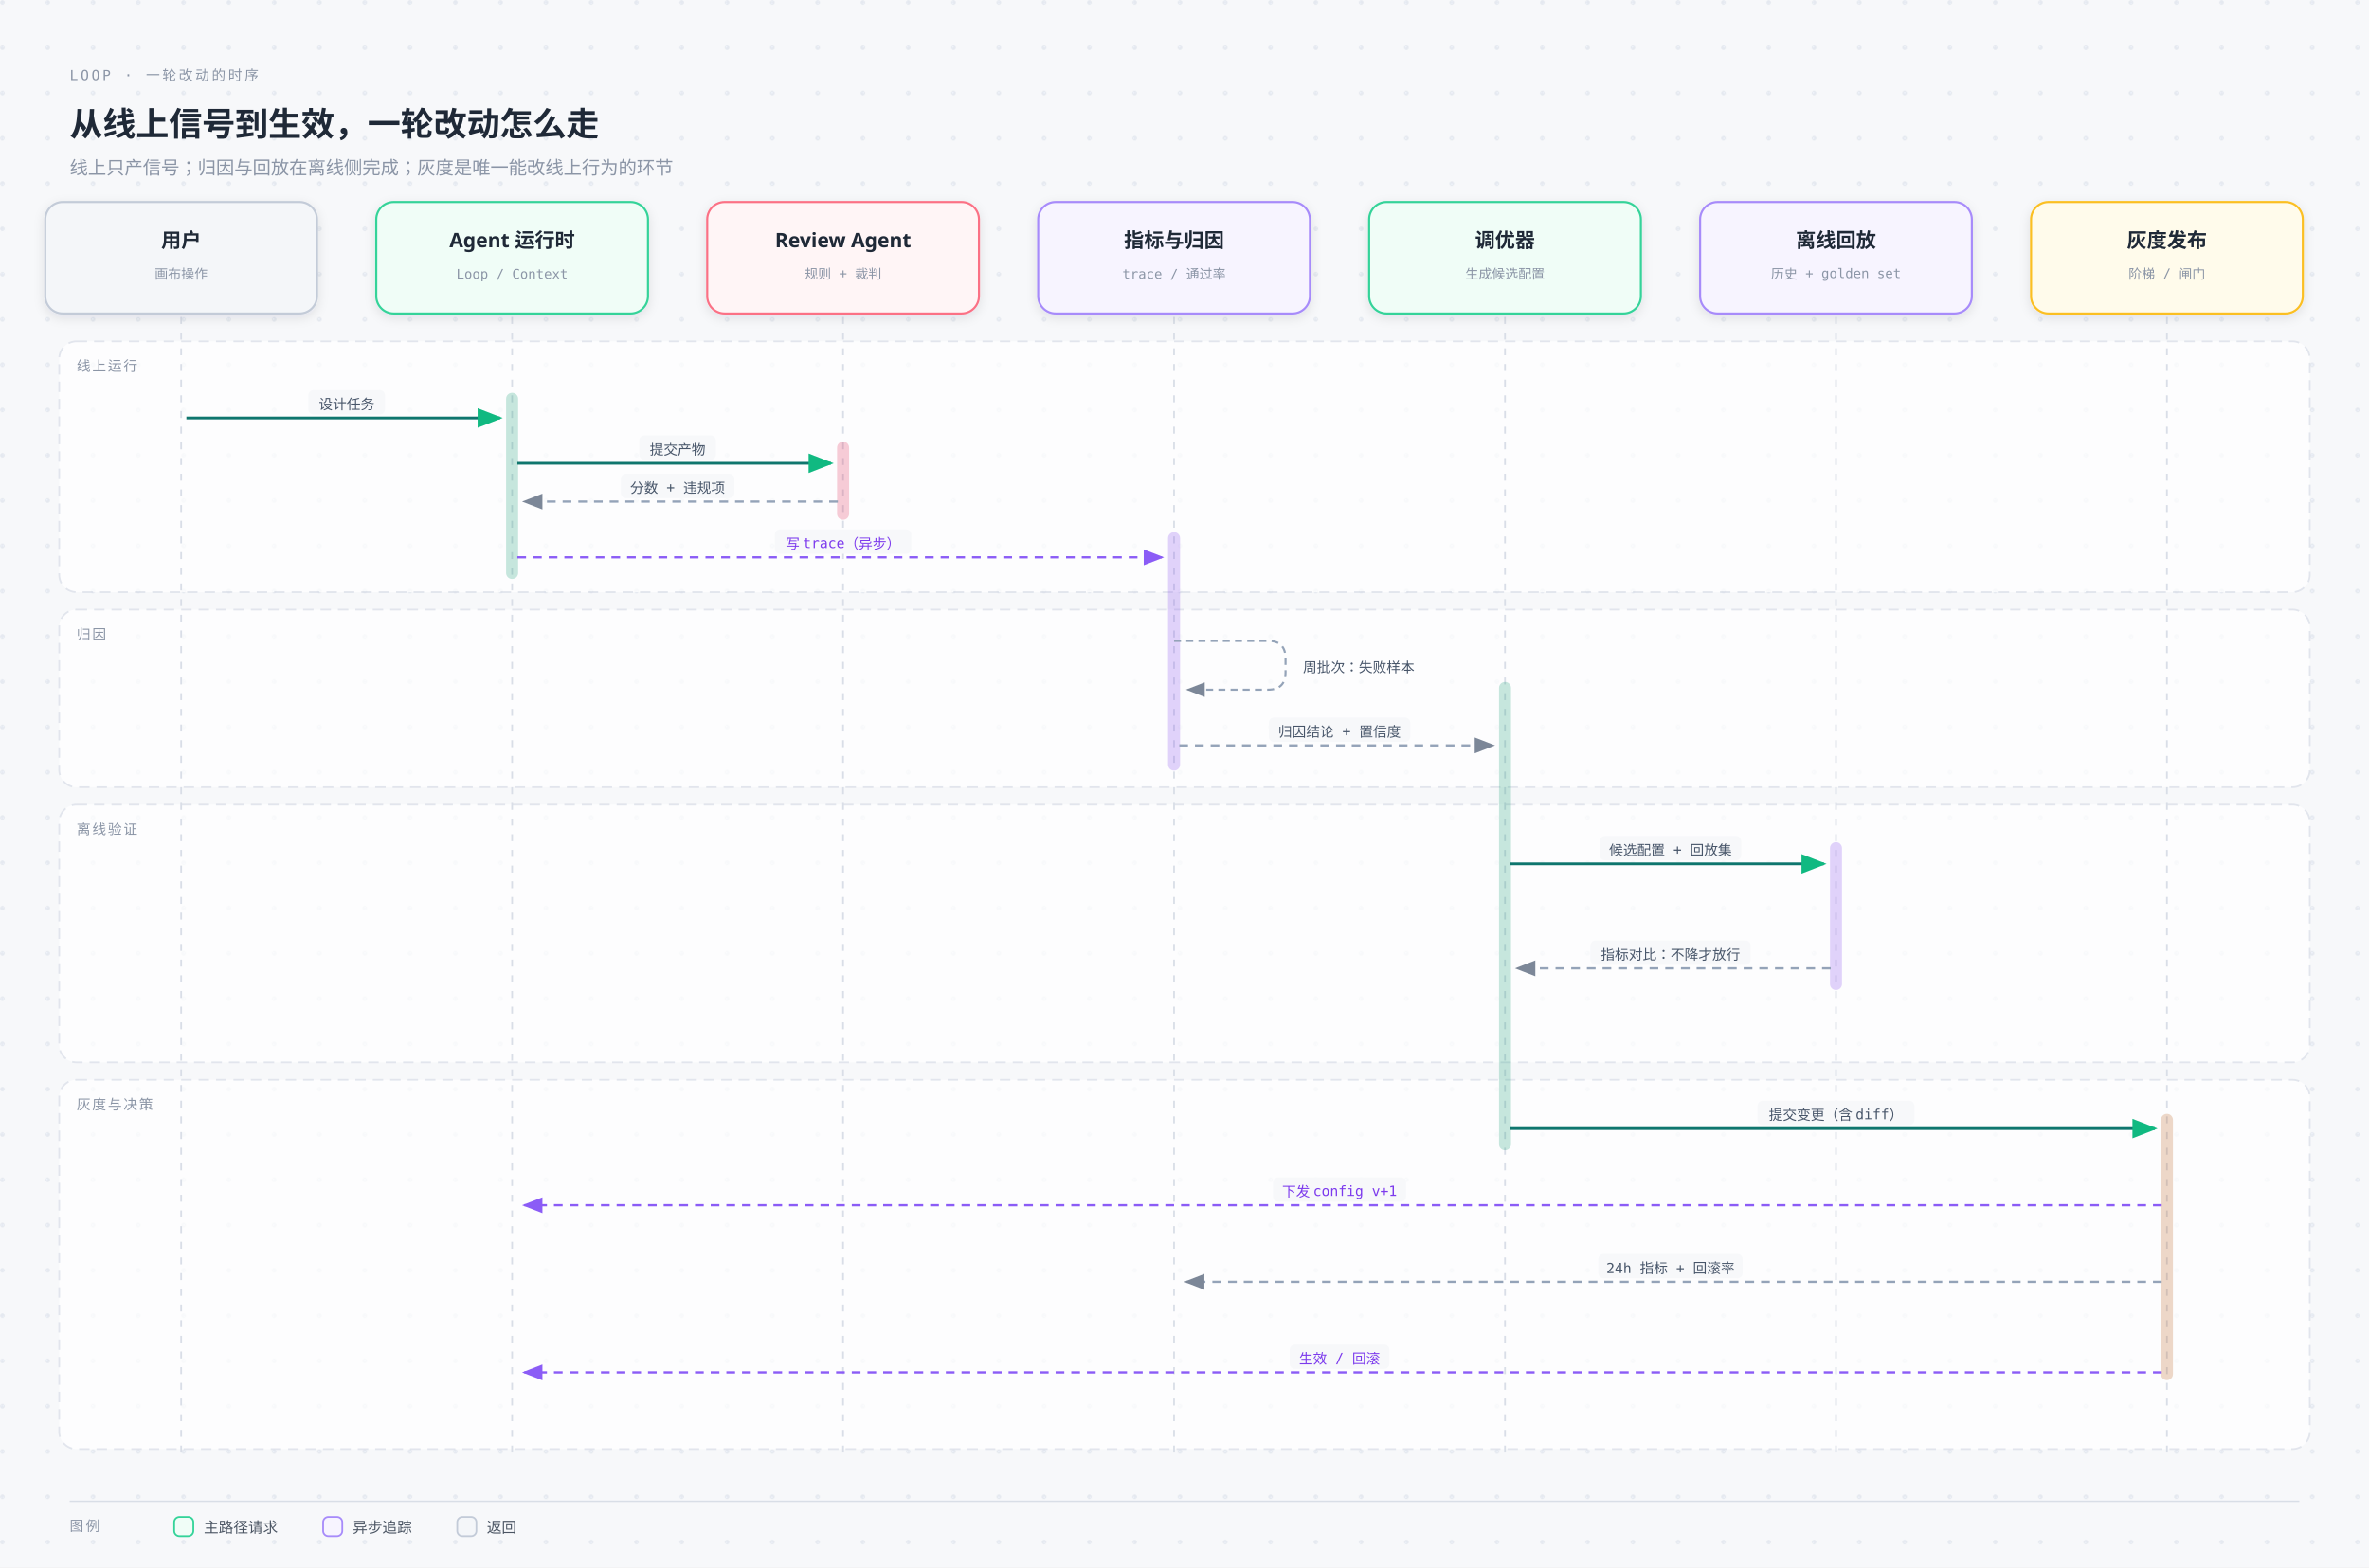
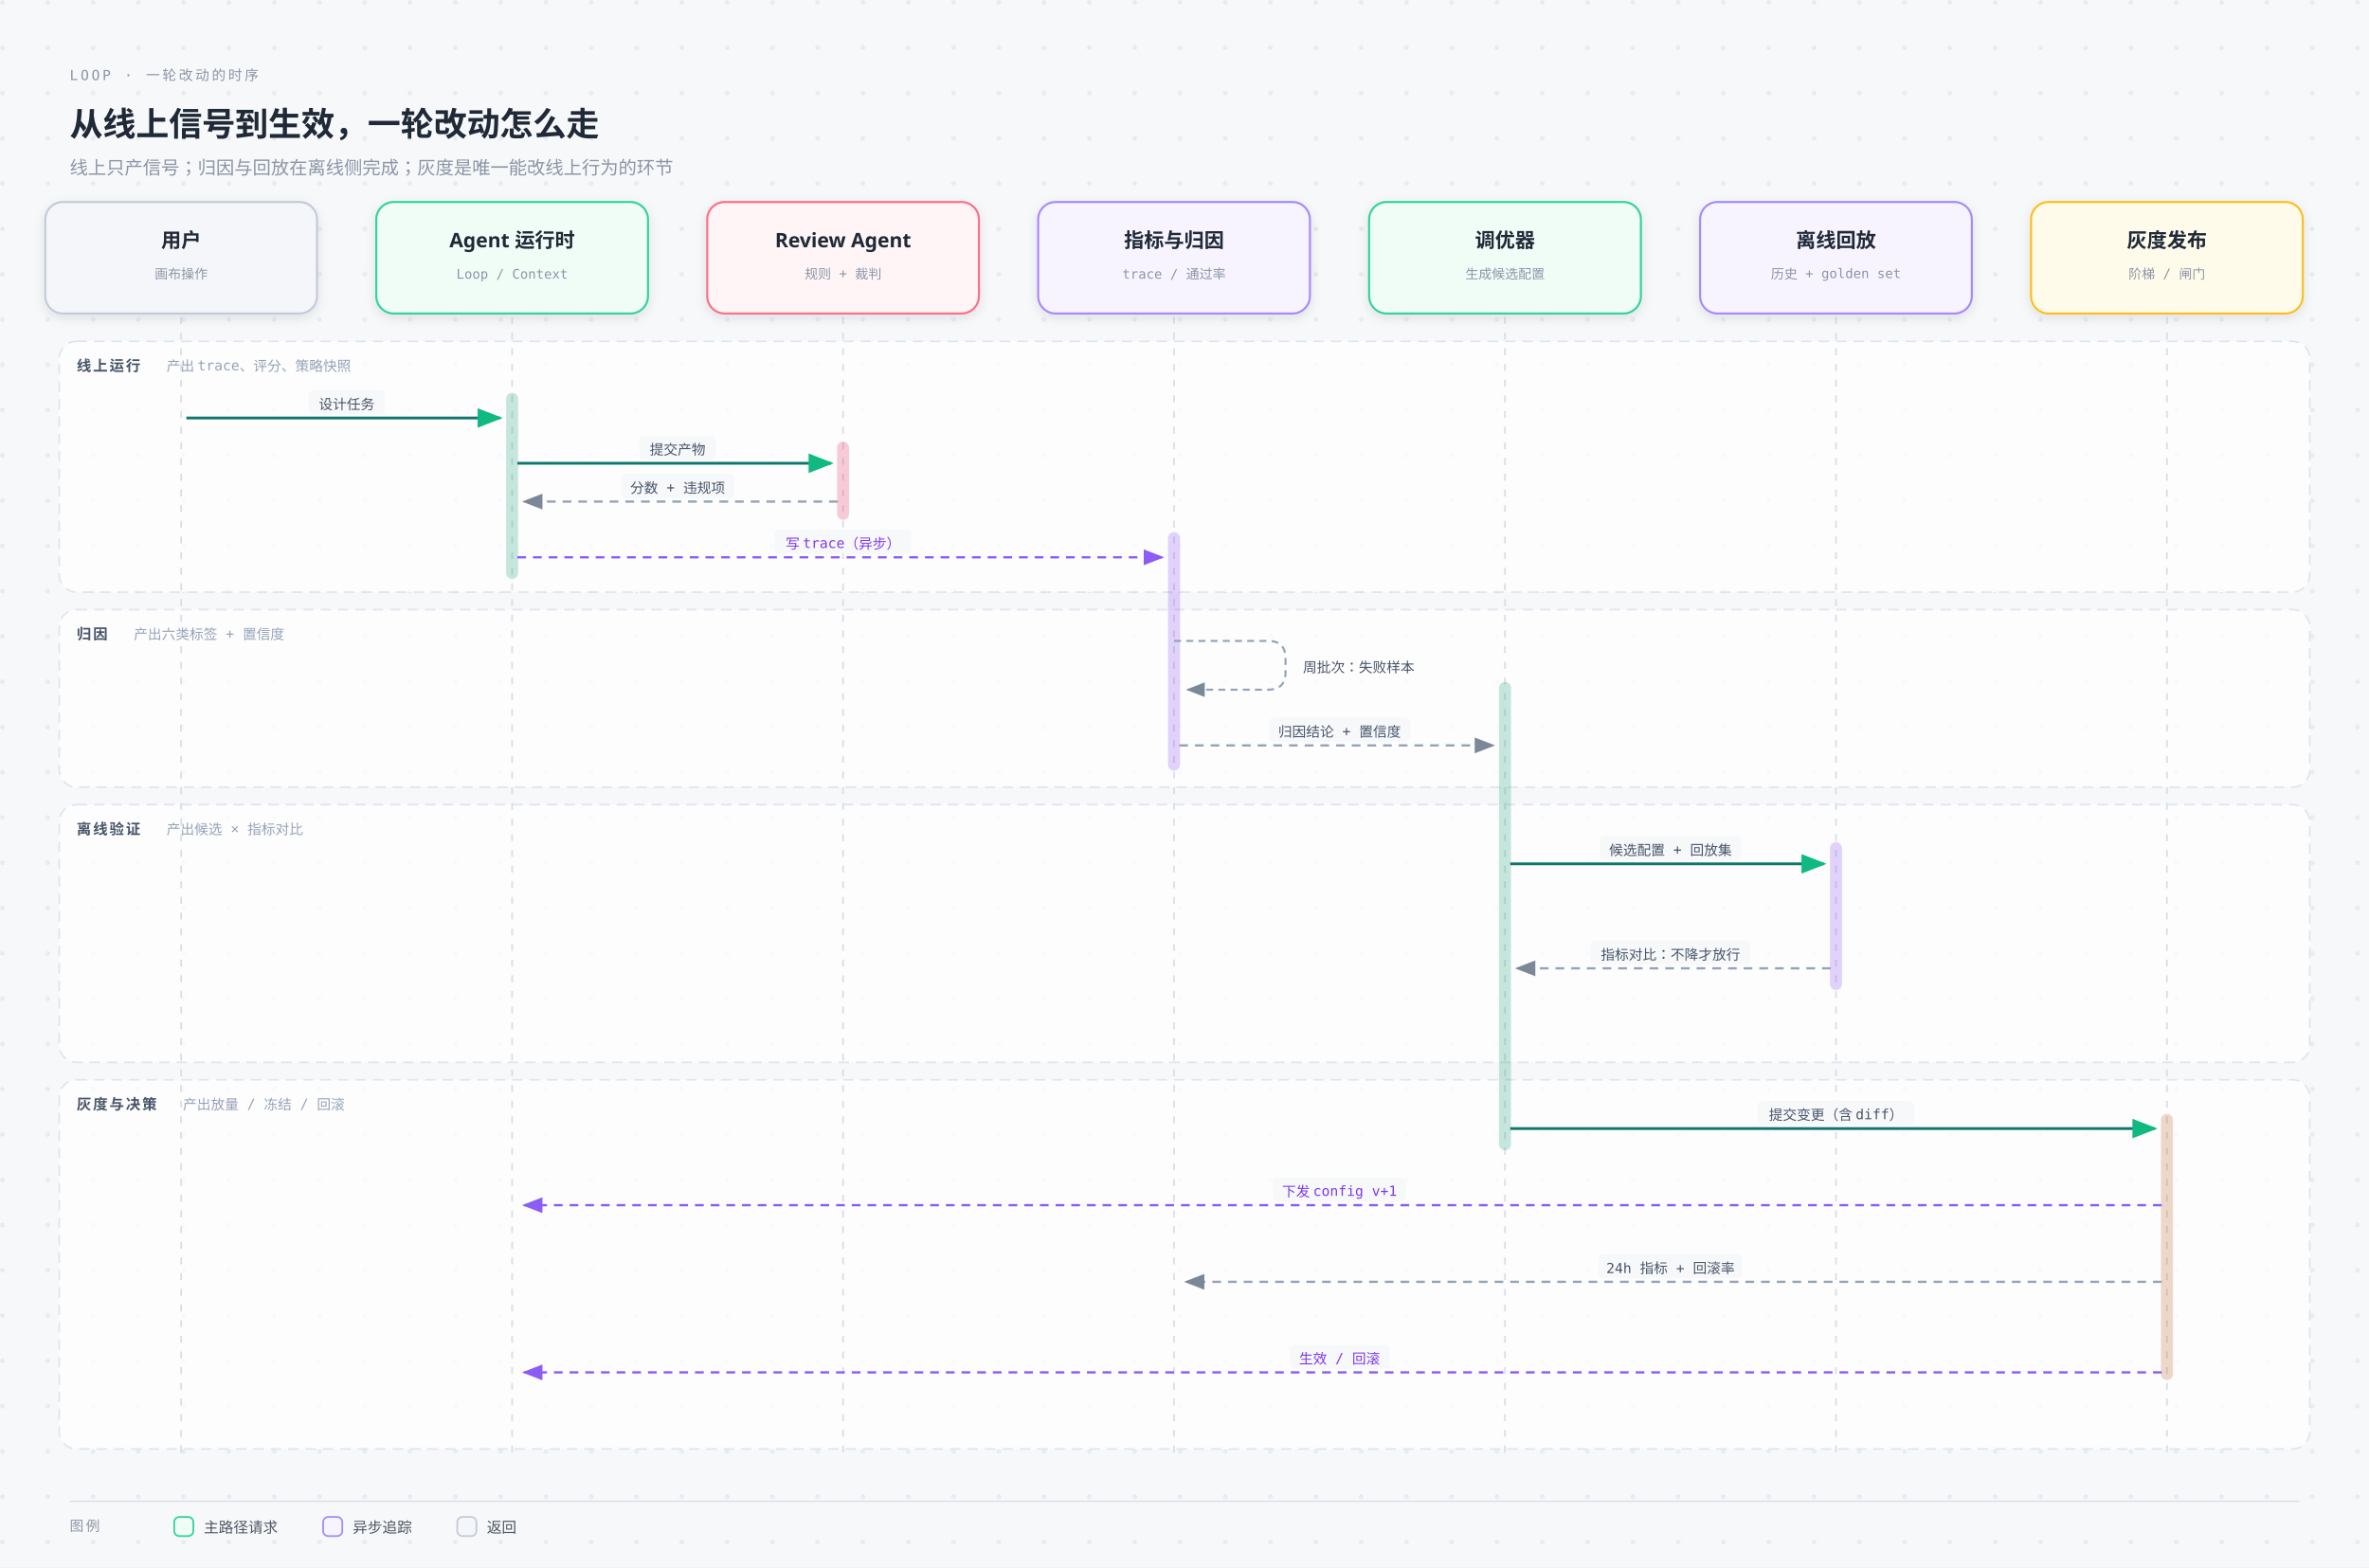
<svg xmlns="http://www.w3.org/2000/svg" width="1360" height="900" viewBox="0 0 1360 900" role="img" aria-label="自我调优闭环的一轮时序">
  <defs>
    <pattern id="dots" width="26" height="26" patternUnits="userSpaceOnUse">
      <circle cx="1.4" cy="1.4" r="1.3" fill="#dfe4ec" />
    </pattern>
    <filter id="soft" x="-8%" y="-12%" width="116%" height="132%">
      <feDropShadow dx="0" dy="2" stdDeviation="3.2" flood-color="#1b2440" flood-opacity="0.10" />
    </filter>
    <marker id="arrow" markerWidth="9" markerHeight="7" refX="8" refY="3.5" orient="auto">
      <polygon points="0,0 9,3.5 0,7" fill="#7c8798" />
    </marker>
    <marker id="arrow-green" markerWidth="9" markerHeight="7" refX="8" refY="3.5" orient="auto">
      <polygon points="0,0 9,3.5 0,7" fill="#10b981" />
    </marker>
    <marker id="arrow-purple" markerWidth="9" markerHeight="7" refX="8" refY="3.5" orient="auto">
      <polygon points="0,0 9,3.5 0,7" fill="#8b5cf6" />
    </marker>
    <marker id="arrow-pink" markerWidth="9" markerHeight="7" refX="8" refY="3.5" orient="auto">
      <polygon points="0,0 9,3.5 0,7" fill="#e11d48" />
    </marker>
    <marker id="arrow-dark" markerWidth="9" markerHeight="7" refX="8" refY="3.5" orient="auto">
      <polygon points="0,0 9,3.5 0,7" fill="#2d3748" />
    </marker>
  </defs>
  <rect width="1360" height="900" fill="#f7f8fa" />
  <rect width="1360" height="900" fill="url(#dots)" opacity="0.75" />
  <text x="40.0" y="46.0" font-family="'SFMono-Regular','JetBrains Mono','Geist Mono',ui-monospace,monospace" font-size="8" font-weight="500" fill="#8b95a6" text-anchor="start" letter-spacing="0.18em">LOOP · 一轮改动的时序</text>
  <text x="40.0" y="78.0" font-family="'Geist','PingFang SC','Noto Sans SC','Microsoft YaHei',sans-serif" font-size="19" font-weight="600" fill="#1f2937" text-anchor="start">从线上信号到生效，一轮改动怎么走</text>
  <text x="40.0" y="100.0" font-family="'Geist','PingFang SC','Noto Sans SC','Microsoft YaHei',sans-serif" font-size="10.5" font-weight="400" fill="#8b95a6" text-anchor="start">线上只产信号；归因与回放在离线侧完成；灰度是唯一能改线上行为的环节</text>
  <rect x="34" y="196" width="1292" height="144" rx="10" fill="#ffffff" stroke="#d9dee7" stroke-width="1" stroke-dasharray="6 4" opacity="0.72" />
-   <text x="44.0" y="213.0" font-family="'SFMono-Regular','JetBrains Mono','Geist Mono',ui-monospace,monospace" font-size="8" font-weight="500" fill="#8b95a6" text-anchor="start" letter-spacing="0.12em">线上运行</text>
+   <text x="44.0" y="213.0" font-family="'SFMono-Regular','JetBrains Mono','Geist Mono',ui-monospace,monospace" font-size="8.4" font-weight="600" fill="#475569" text-anchor="start" letter-spacing="0.12em">线上运行</text>
+   <text x="95.6" y="213.0" font-family="'SFMono-Regular','JetBrains Mono','Geist Mono',ui-monospace,monospace" font-size="8" font-weight="400" fill="#94a3b8" text-anchor="start">产出 trace、评分、策略快照</text>
  <rect x="34" y="350" width="1292" height="102" rx="10" fill="#ffffff" stroke="#d9dee7" stroke-width="1" stroke-dasharray="6 4" opacity="0.72" />
-   <text x="44.0" y="367.0" font-family="'SFMono-Regular','JetBrains Mono','Geist Mono',ui-monospace,monospace" font-size="8" font-weight="500" fill="#8b95a6" text-anchor="start" letter-spacing="0.12em">归因</text>
+   <text x="44.0" y="367.0" font-family="'SFMono-Regular','JetBrains Mono','Geist Mono',ui-monospace,monospace" font-size="8.4" font-weight="600" fill="#475569" text-anchor="start" letter-spacing="0.12em">归因</text>
+   <text x="76.8" y="367.0" font-family="'SFMono-Regular','JetBrains Mono','Geist Mono',ui-monospace,monospace" font-size="8" font-weight="400" fill="#94a3b8" text-anchor="start">产出六类标签 + 置信度</text>
  <rect x="34" y="462" width="1292" height="148" rx="10" fill="#ffffff" stroke="#d9dee7" stroke-width="1" stroke-dasharray="6 4" opacity="0.72" />
-   <text x="44.0" y="479.0" font-family="'SFMono-Regular','JetBrains Mono','Geist Mono',ui-monospace,monospace" font-size="8" font-weight="500" fill="#8b95a6" text-anchor="start" letter-spacing="0.12em">离线验证</text>
+   <text x="44.0" y="479.0" font-family="'SFMono-Regular','JetBrains Mono','Geist Mono',ui-monospace,monospace" font-size="8.4" font-weight="600" fill="#475569" text-anchor="start" letter-spacing="0.12em">离线验证</text>
+   <text x="95.6" y="479.0" font-family="'SFMono-Regular','JetBrains Mono','Geist Mono',ui-monospace,monospace" font-size="8" font-weight="400" fill="#94a3b8" text-anchor="start">产出候选 × 指标对比</text>
  <rect x="34" y="620" width="1292" height="212" rx="10" fill="#ffffff" stroke="#d9dee7" stroke-width="1" stroke-dasharray="6 4" opacity="0.72" />
-   <text x="44.0" y="637.0" font-family="'SFMono-Regular','JetBrains Mono','Geist Mono',ui-monospace,monospace" font-size="8" font-weight="500" fill="#8b95a6" text-anchor="start" letter-spacing="0.12em">灰度与决策</text>
+   <text x="44.0" y="637.0" font-family="'SFMono-Regular','JetBrains Mono','Geist Mono',ui-monospace,monospace" font-size="8.4" font-weight="600" fill="#475569" text-anchor="start" letter-spacing="0.12em">灰度与决策</text>
+   <text x="105.0" y="637.0" font-family="'SFMono-Regular','JetBrains Mono','Geist Mono',ui-monospace,monospace" font-size="8" font-weight="400" fill="#94a3b8" text-anchor="start">产出放量 / 冻结 / 回滚</text>
  <line x1="104" y1="182" x2="104" y2="836" stroke="#d9dee7" stroke-width="1" stroke-dasharray="4 5" />
  <line x1="294" y1="182" x2="294" y2="836" stroke="#d9dee7" stroke-width="1" stroke-dasharray="4 5" />
  <rect x="291" y="226" width="6" height="106" rx="3" fill="#059669" opacity="0.22" stroke="#059669" stroke-width="0.9" />
  <line x1="484" y1="182" x2="484" y2="836" stroke="#d9dee7" stroke-width="1" stroke-dasharray="4 5" />
  <rect x="481" y="254" width="6" height="44" rx="3" fill="#e11d48" opacity="0.22" stroke="#e11d48" stroke-width="0.9" />
  <line x1="674" y1="182" x2="674" y2="836" stroke="#d9dee7" stroke-width="1" stroke-dasharray="4 5" />
  <rect x="671" y="306" width="6" height="136" rx="3" fill="#7c3aed" opacity="0.22" stroke="#7c3aed" stroke-width="0.9" />
  <line x1="864" y1="182" x2="864" y2="836" stroke="#d9dee7" stroke-width="1" stroke-dasharray="4 5" />
  <rect x="861" y="392" width="6" height="268" rx="3" fill="#059669" opacity="0.22" stroke="#059669" stroke-width="0.9" />
  <line x1="1054" y1="182" x2="1054" y2="836" stroke="#d9dee7" stroke-width="1" stroke-dasharray="4 5" />
  <rect x="1051" y="484" width="6" height="84" rx="3" fill="#7c3aed" opacity="0.22" stroke="#7c3aed" stroke-width="0.9" />
  <line x1="1244" y1="182" x2="1244" y2="836" stroke="#d9dee7" stroke-width="1" stroke-dasharray="4 5" />
  <rect x="1241" y="640" width="6" height="152" rx="3" fill="#b45309" opacity="0.22" stroke="#b45309" stroke-width="0.9" />
  <rect x="26" y="116" width="156" height="64" rx="10" fill="#f4f6f9" stroke="#c3cbd8" stroke-width="1.2" filter="url(#soft)" />
  <text x="104.0" y="142.0" font-family="'Geist','PingFang SC','Noto Sans SC','Microsoft YaHei',sans-serif" font-size="11.5" font-weight="600" fill="#1f2937" text-anchor="middle">用户</text>
  <text x="104.0" y="160.0" font-family="'SFMono-Regular','JetBrains Mono','Geist Mono',ui-monospace,monospace" font-size="7.6" font-weight="400" fill="#8b95a6" text-anchor="middle">画布操作</text>
  <rect x="216" y="116" width="156" height="64" rx="10" fill="#f0fdf7" stroke="#34d399" stroke-width="1.2" filter="url(#soft)" />
  <text x="294.0" y="142.0" font-family="'Geist','PingFang SC','Noto Sans SC','Microsoft YaHei',sans-serif" font-size="11.5" font-weight="600" fill="#1f2937" text-anchor="middle">Agent 运行时</text>
  <text x="294.0" y="160.0" font-family="'SFMono-Regular','JetBrains Mono','Geist Mono',ui-monospace,monospace" font-size="7.6" font-weight="400" fill="#8b95a6" text-anchor="middle">Loop / Context</text>
  <rect x="406" y="116" width="156" height="64" rx="10" fill="#fff5f6" stroke="#fb7185" stroke-width="1.2" filter="url(#soft)" />
  <text x="484.0" y="142.0" font-family="'Geist','PingFang SC','Noto Sans SC','Microsoft YaHei',sans-serif" font-size="11.5" font-weight="600" fill="#1f2937" text-anchor="middle">Review Agent</text>
  <text x="484.0" y="160.0" font-family="'SFMono-Regular','JetBrains Mono','Geist Mono',ui-monospace,monospace" font-size="7.6" font-weight="400" fill="#8b95a6" text-anchor="middle">规则 + 裁判</text>
  <rect x="596" y="116" width="156" height="64" rx="10" fill="#f7f4ff" stroke="#a78bfa" stroke-width="1.2" filter="url(#soft)" />
  <text x="674.0" y="142.0" font-family="'Geist','PingFang SC','Noto Sans SC','Microsoft YaHei',sans-serif" font-size="11.5" font-weight="600" fill="#1f2937" text-anchor="middle">指标与归因</text>
  <text x="674.0" y="160.0" font-family="'SFMono-Regular','JetBrains Mono','Geist Mono',ui-monospace,monospace" font-size="7.6" font-weight="400" fill="#8b95a6" text-anchor="middle">trace / 通过率</text>
  <rect x="786" y="116" width="156" height="64" rx="10" fill="#f0fdf7" stroke="#34d399" stroke-width="1.2" filter="url(#soft)" />
  <text x="864.0" y="142.0" font-family="'Geist','PingFang SC','Noto Sans SC','Microsoft YaHei',sans-serif" font-size="11.5" font-weight="600" fill="#1f2937" text-anchor="middle">调优器</text>
  <text x="864.0" y="160.0" font-family="'SFMono-Regular','JetBrains Mono','Geist Mono',ui-monospace,monospace" font-size="7.6" font-weight="400" fill="#8b95a6" text-anchor="middle">生成候选配置</text>
  <rect x="976" y="116" width="156" height="64" rx="10" fill="#f7f4ff" stroke="#a78bfa" stroke-width="1.2" filter="url(#soft)" />
  <text x="1054.0" y="142.0" font-family="'Geist','PingFang SC','Noto Sans SC','Microsoft YaHei',sans-serif" font-size="11.5" font-weight="600" fill="#1f2937" text-anchor="middle">离线回放</text>
  <text x="1054.0" y="160.0" font-family="'SFMono-Regular','JetBrains Mono','Geist Mono',ui-monospace,monospace" font-size="7.6" font-weight="400" fill="#8b95a6" text-anchor="middle">历史 + golden set</text>
  <rect x="1166" y="116" width="156" height="64" rx="10" fill="#fffbeb" stroke="#fbbf24" stroke-width="1.2" filter="url(#soft)" />
  <text x="1244.0" y="142.0" font-family="'Geist','PingFang SC','Noto Sans SC','Microsoft YaHei',sans-serif" font-size="11.5" font-weight="600" fill="#1f2937" text-anchor="middle">灰度发布</text>
  <text x="1244.0" y="160.0" font-family="'SFMono-Regular','JetBrains Mono','Geist Mono',ui-monospace,monospace" font-size="7.6" font-weight="400" fill="#8b95a6" text-anchor="middle">阶梯 / 闸门</text>
  <line x1="107" y1="240" x2="287" y2="240" stroke="#0f766e" stroke-width="1.6" marker-end="url(#arrow-green)" />
  <rect x="177.0" y="224" width="44.0" height="14" rx="3" fill="#f7f8fa" />
  <text x="199.0" y="235.0" font-family="'SFMono-Regular','JetBrains Mono','Geist Mono',ui-monospace,monospace" font-size="8" font-weight="500" fill="#475569" text-anchor="middle">设计任务</text>
  <line x1="297" y1="266" x2="477" y2="266" stroke="#0f766e" stroke-width="1.6" marker-end="url(#arrow-green)" />
  <rect x="367.0" y="250" width="44.0" height="14" rx="3" fill="#f7f8fa" />
  <text x="389.0" y="261.0" font-family="'SFMono-Regular','JetBrains Mono','Geist Mono',ui-monospace,monospace" font-size="8" font-weight="500" fill="#475569" text-anchor="middle">提交产物</text>
  <line x1="481" y1="288" x2="301" y2="288" stroke="#94a3b8" stroke-width="1.3" stroke-dasharray="5 4" marker-end="url(#arrow)" />
  <rect x="356.4" y="272" width="65.2" height="14" rx="3" fill="#f7f8fa" />
  <text x="389.0" y="283.0" font-family="'SFMono-Regular','JetBrains Mono','Geist Mono',ui-monospace,monospace" font-size="8" font-weight="500" fill="#475569" text-anchor="middle">分数 + 违规项</text>
  <line x1="297" y1="320" x2="667" y2="320" stroke="#8b5cf6" stroke-width="1.3" stroke-dasharray="5 4" marker-end="url(#arrow-purple)" />
  <rect x="444.8" y="304" width="78.4" height="14" rx="3" fill="#f7f8fa" />
  <text x="484.0" y="315.0" font-family="'SFMono-Regular','JetBrains Mono','Geist Mono',ui-monospace,monospace" font-size="8" font-weight="500" fill="#7c3aed" text-anchor="middle">写 trace（异步）</text>
  <path d="M674,368 H728 Q738,368 738,378 V386 Q738,396 728,396 H682" fill="none" stroke="#94a3b8" stroke-width="1.2" stroke-dasharray="4 3" marker-end="url(#arrow)" />
  <text x="748.0" y="386.0" font-family="'SFMono-Regular','JetBrains Mono','Geist Mono',ui-monospace,monospace" font-size="8" font-weight="500" fill="#475569" text-anchor="start">周批次：失败样本</text>
  <line x1="677" y1="428" x2="857" y2="428" stroke="#94a3b8" stroke-width="1.3" stroke-dasharray="5 4" marker-end="url(#arrow)" />
  <rect x="728.4" y="412" width="81.2" height="14" rx="3" fill="#f7f8fa" />
  <text x="769.0" y="423.0" font-family="'SFMono-Regular','JetBrains Mono','Geist Mono',ui-monospace,monospace" font-size="8" font-weight="500" fill="#475569" text-anchor="middle">归因结论 + 置信度</text>
  <line x1="867" y1="496" x2="1047" y2="496" stroke="#0f766e" stroke-width="1.6" marker-end="url(#arrow-green)" />
  <rect x="918.4" y="480" width="81.2" height="14" rx="3" fill="#f7f8fa" />
  <text x="959.0" y="491.0" font-family="'SFMono-Regular','JetBrains Mono','Geist Mono',ui-monospace,monospace" font-size="8" font-weight="500" fill="#475569" text-anchor="middle">候选配置 + 回放集</text>
  <line x1="1051" y1="556" x2="871" y2="556" stroke="#94a3b8" stroke-width="1.3" stroke-dasharray="5 4" marker-end="url(#arrow)" />
  <rect x="913.0" y="540" width="92.0" height="14" rx="3" fill="#f7f8fa" />
  <text x="959.0" y="551.0" font-family="'SFMono-Regular','JetBrains Mono','Geist Mono',ui-monospace,monospace" font-size="8" font-weight="500" fill="#475569" text-anchor="middle">指标对比：不降才放行</text>
  <line x1="867" y1="648" x2="1237" y2="648" stroke="#0f766e" stroke-width="1.6" marker-end="url(#arrow-green)" />
  <rect x="1009.0" y="632" width="90.0" height="14" rx="3" fill="#f7f8fa" />
  <text x="1054.0" y="643.0" font-family="'SFMono-Regular','JetBrains Mono','Geist Mono',ui-monospace,monospace" font-size="8" font-weight="500" fill="#475569" text-anchor="middle">提交变更（含 diff）</text>
  <line x1="1241" y1="692" x2="301" y2="692" stroke="#8b5cf6" stroke-width="1.3" stroke-dasharray="5 4" marker-end="url(#arrow-purple)" />
  <rect x="730.8" y="676" width="76.4" height="14" rx="3" fill="#f7f8fa" />
  <text x="769.0" y="687.0" font-family="'SFMono-Regular','JetBrains Mono','Geist Mono',ui-monospace,monospace" font-size="8" font-weight="500" fill="#7c3aed" text-anchor="middle">下发 config v+1</text>
  <line x1="1241" y1="736" x2="681" y2="736" stroke="#94a3b8" stroke-width="1.3" stroke-dasharray="5 4" marker-end="url(#arrow)" />
  <rect x="917.6" y="720" width="82.8" height="14" rx="3" fill="#f7f8fa" />
  <text x="959.0" y="731.0" font-family="'SFMono-Regular','JetBrains Mono','Geist Mono',ui-monospace,monospace" font-size="8" font-weight="500" fill="#475569" text-anchor="middle">24h 指标 + 回滚率</text>
  <line x1="1241" y1="788" x2="301" y2="788" stroke="#8b5cf6" stroke-width="1.3" stroke-dasharray="5 4" marker-end="url(#arrow-purple)" />
  <rect x="740.4" y="772" width="57.2" height="14" rx="3" fill="#f7f8fa" />
  <text x="769.0" y="783.0" font-family="'SFMono-Regular','JetBrains Mono','Geist Mono',ui-monospace,monospace" font-size="8" font-weight="500" fill="#7c3aed" text-anchor="middle">生效 / 回滚</text>
  <line x1="40" y1="862" x2="1320" y2="862" stroke="#d9dee7" stroke-width="0.8" />
  <text x="40.0" y="879.0" font-family="'SFMono-Regular','JetBrains Mono','Geist Mono',ui-monospace,monospace" font-size="8" font-weight="500" fill="#8b95a6" text-anchor="start" letter-spacing="0.16em">图例</text>
  <rect x="100" y="871" width="11" height="11" rx="3" fill="#f0fdf7" stroke="#34d399" stroke-width="1" />
  <text x="117.0" y="880.0" font-family="'Geist','PingFang SC','Noto Sans SC','Microsoft YaHei',sans-serif" font-size="8.5" font-weight="400" fill="#4b5563" text-anchor="start">主路径请求</text>
  <rect x="185.5" y="871" width="11" height="11" rx="3" fill="#f7f4ff" stroke="#a78bfa" stroke-width="1" />
  <text x="202.5" y="880.0" font-family="'Geist','PingFang SC','Noto Sans SC','Microsoft YaHei',sans-serif" font-size="8.5" font-weight="400" fill="#4b5563" text-anchor="start">异步追踪</text>
  <rect x="262.5" y="871" width="11" height="11" rx="3" fill="#f4f6f9" stroke="#c3cbd8" stroke-width="1" />
  <text x="279.5" y="880.0" font-family="'Geist','PingFang SC','Noto Sans SC','Microsoft YaHei',sans-serif" font-size="8.5" font-weight="400" fill="#4b5563" text-anchor="start">返回</text>
</svg>
